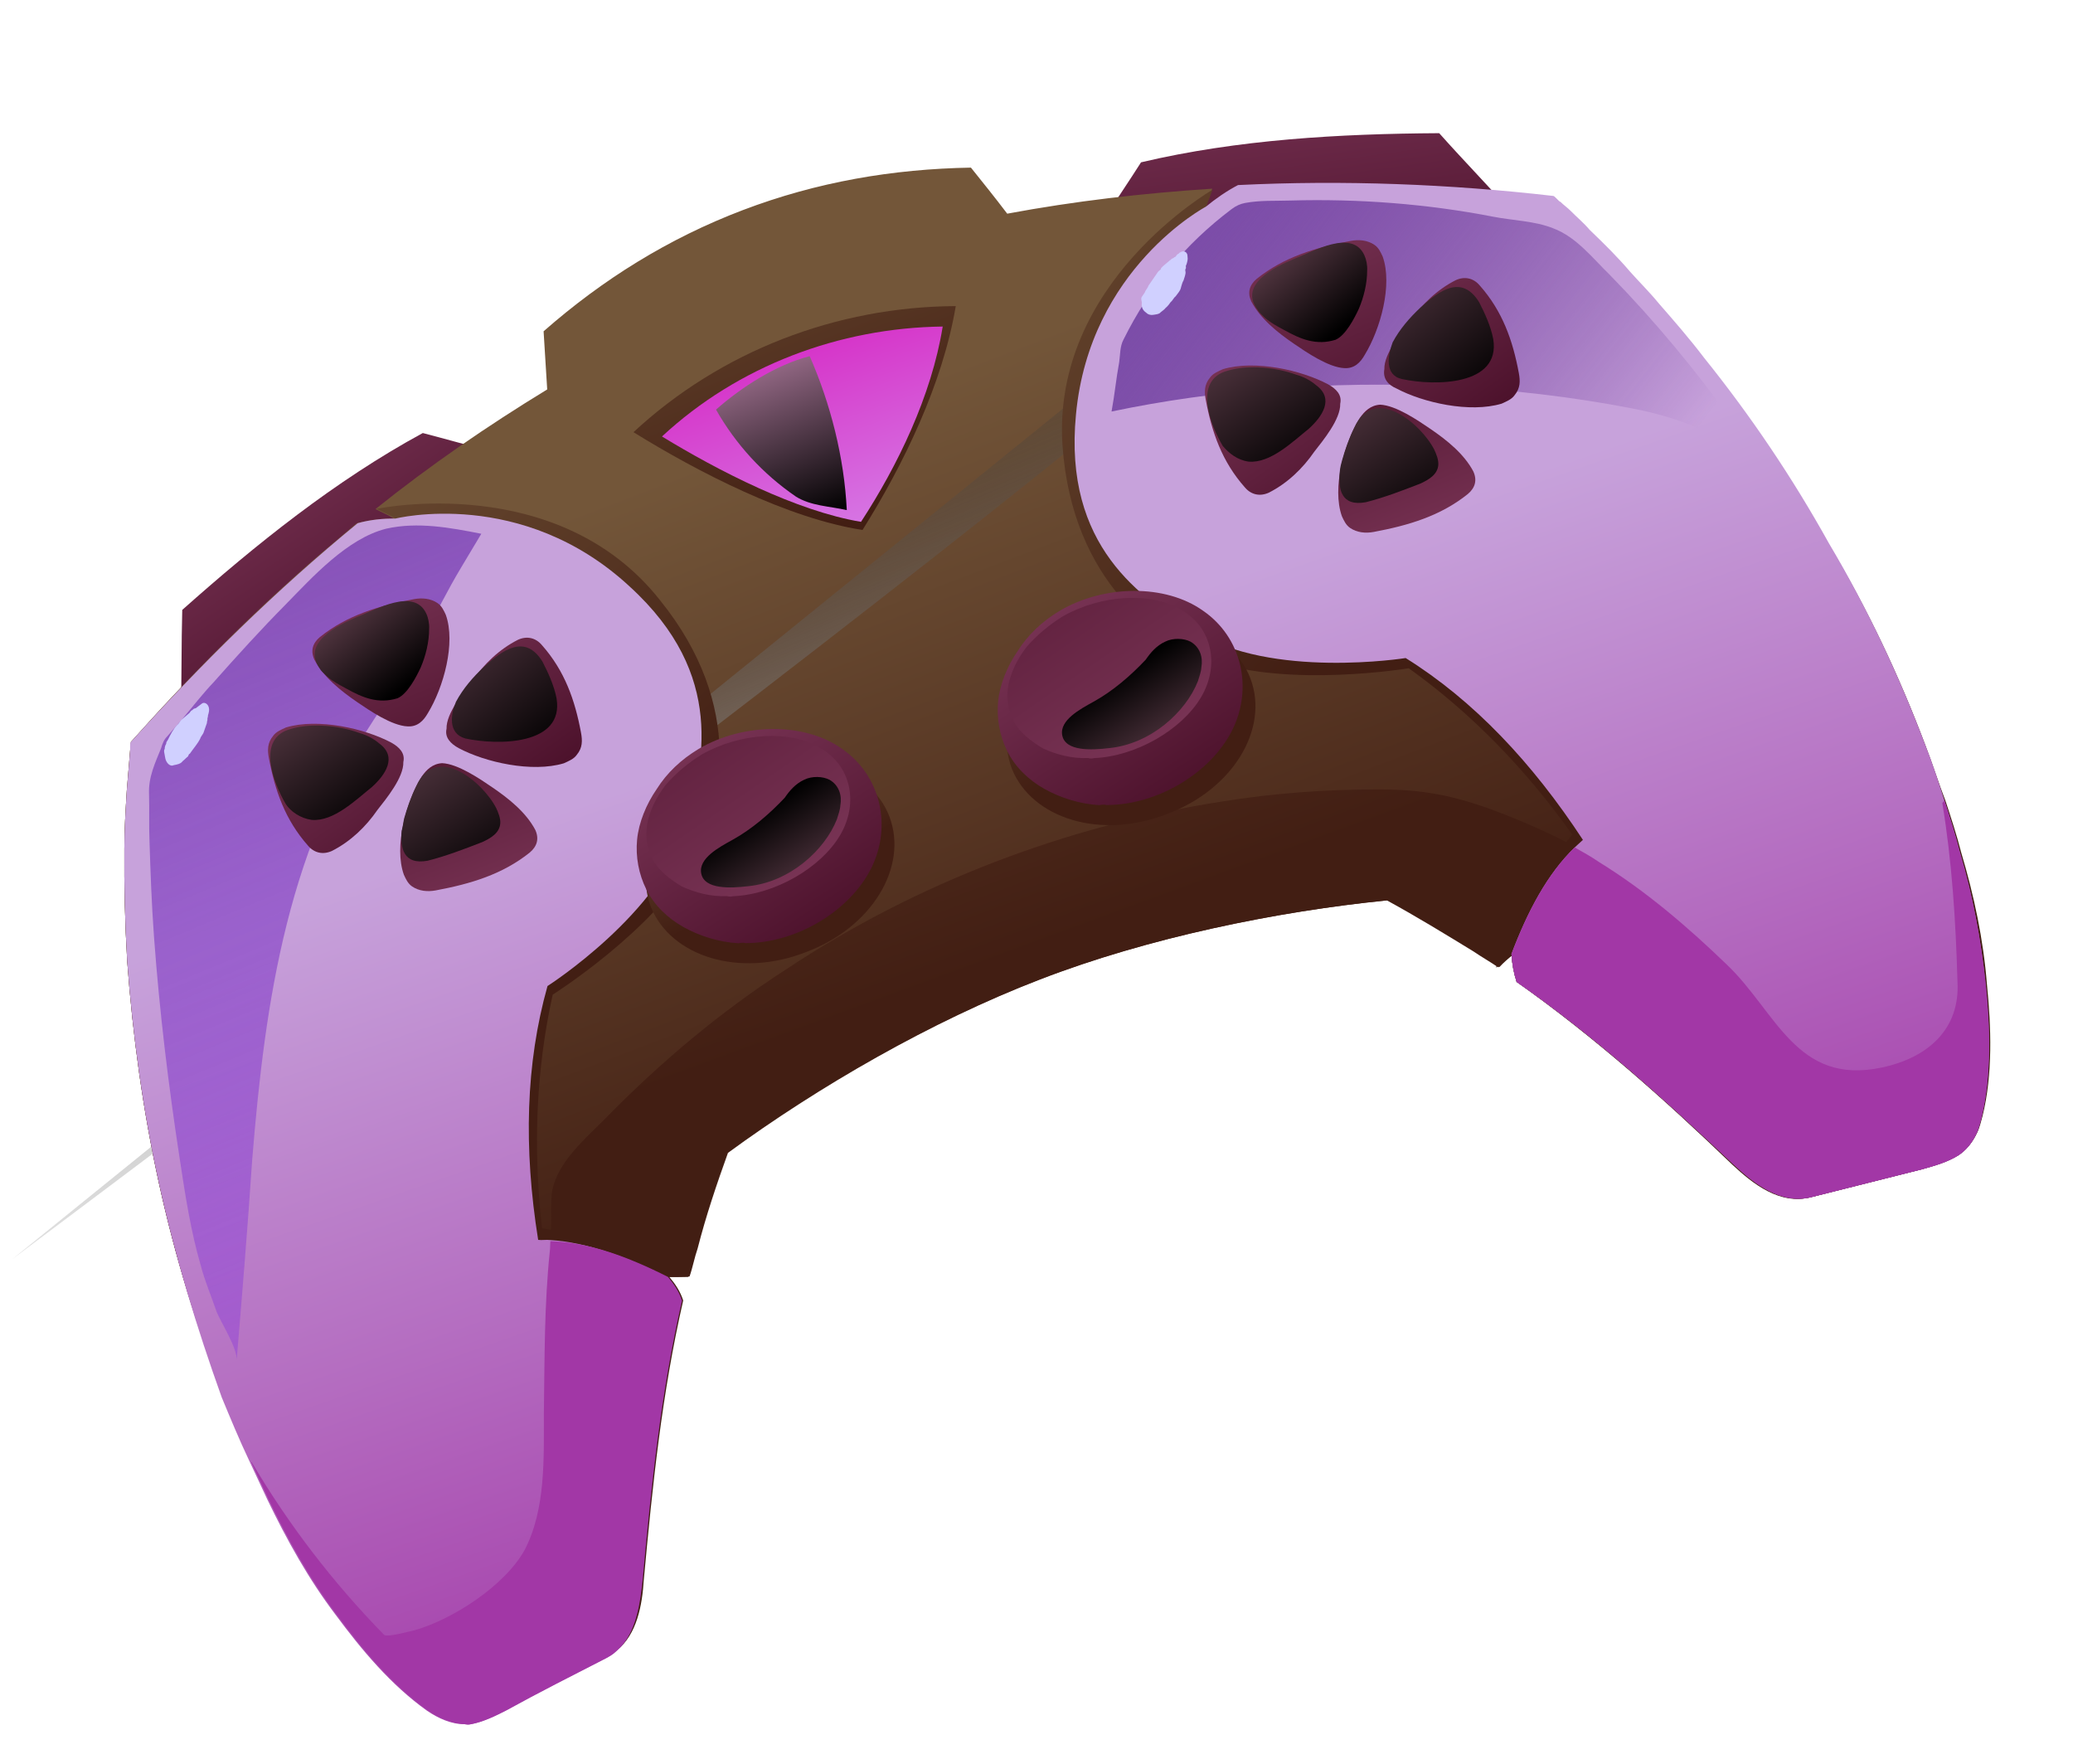
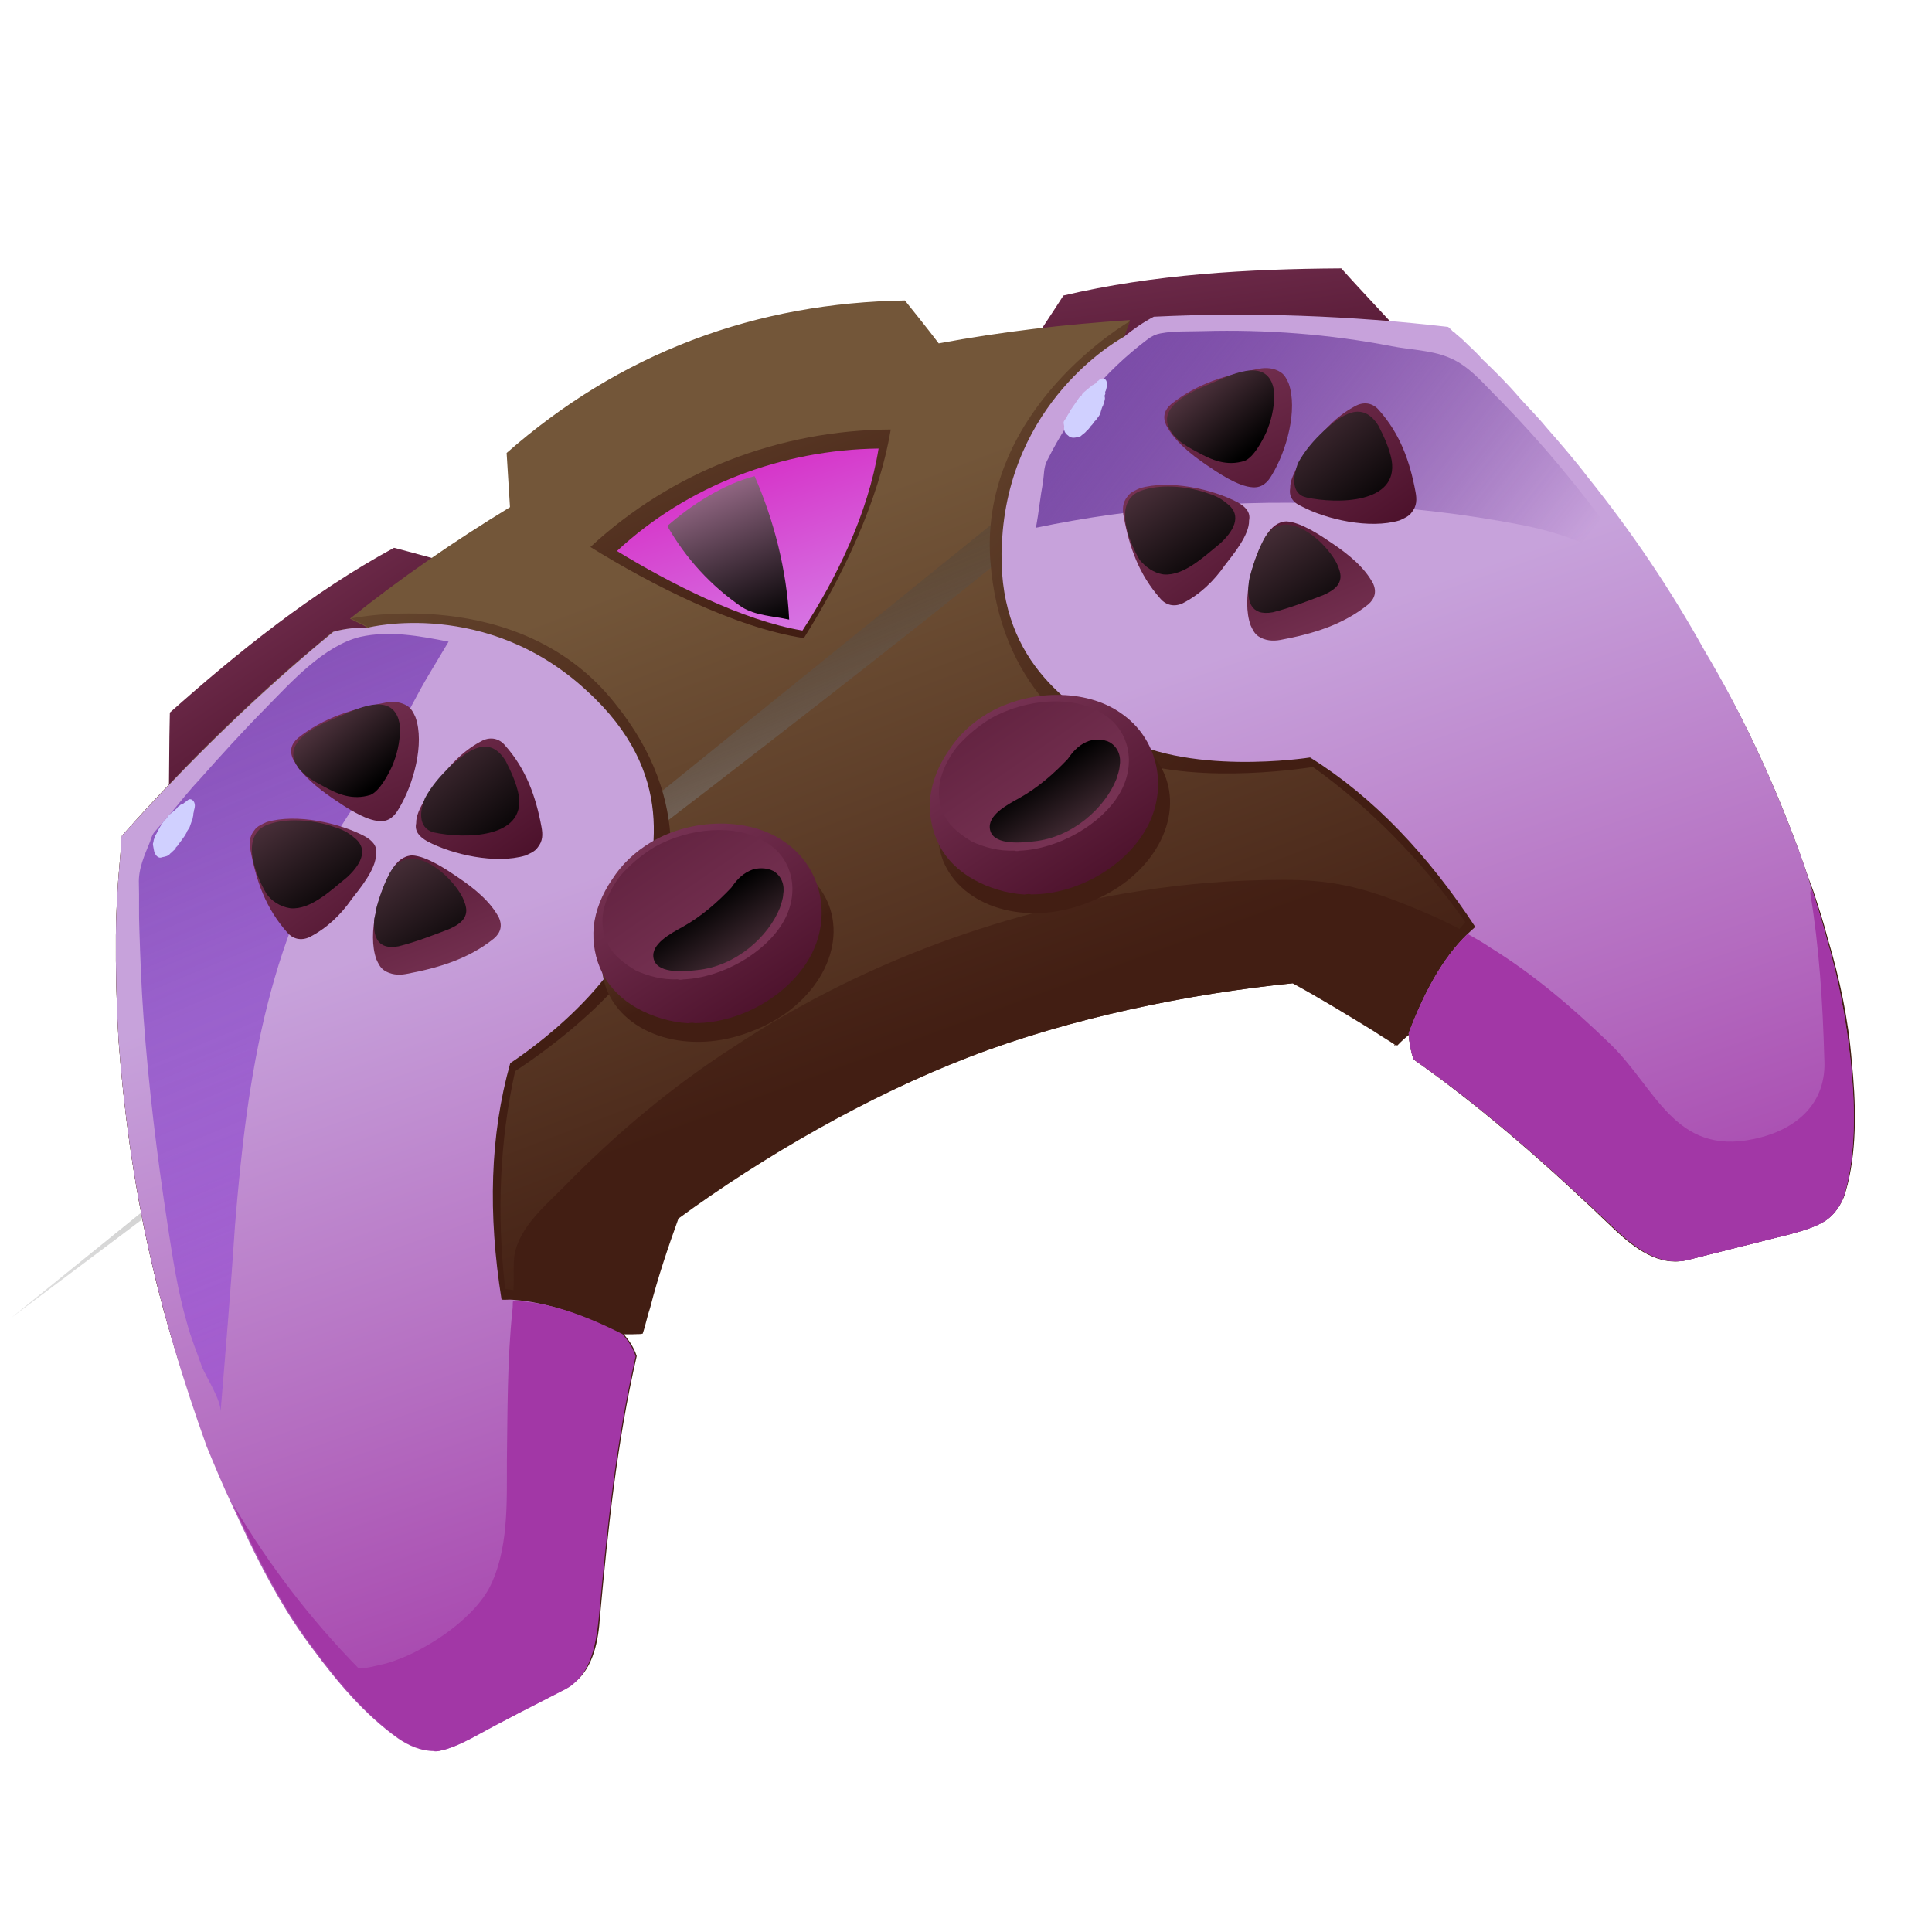
- <svg xmlns="http://www.w3.org/2000/svg" width="154" height="131" viewBox="0 0 154 131" fill="none">
+ <svg xmlns="http://www.w3.org/2000/svg" width="512pt" height="512pt" viewBox="0 0 154 131" fill="none">
  <path d="M36.119 33.426C34.52 33.011 33.008 32.579 31.409 32.164C24.906 35.694 18.99 40.452 13.539 45.302C13.47 47.812 13.503 50.391 13.433 52.901C20.575 45.596 28.044 39.568 36.119 33.426Z" fill="url(#paint0_linear_389_4092)" />
  <path d="M82.121 16.117C83.021 14.701 83.866 13.473 84.766 12.057C91.968 10.359 99.497 9.937 106.917 9.892C108.616 11.804 110.385 13.615 112.084 15.527C101.844 14.849 92.261 15.297 82.121 16.117Z" fill="url(#paint1_linear_389_4092)" />
  <path d="M143.055 55.411C143.571 56.741 144.017 58.174 144.534 59.504C144.948 60.765 145.361 62.025 145.689 63.302C146.645 66.512 147.342 69.771 147.606 73.11C147.924 76.26 148.047 79.804 147.28 82.89C147.171 83.267 147.078 83.73 146.883 84.123C146.563 84.807 146.124 85.334 145.567 85.706C144.766 86.212 143.831 86.475 142.895 86.739C141.527 87.082 140.159 87.427 138.791 87.771L134.774 88.787C132.471 89.394 130.474 87.805 128.958 86.393C123.746 81.479 118.685 76.893 112.926 72.884C112.711 72.21 112.582 71.521 112.54 70.816C112.454 70.832 112.47 70.918 112.383 70.934C112.069 71.171 111.685 71.51 111.387 71.833C110.772 71.413 110.173 71.078 109.557 70.658C107.436 69.359 105.314 68.06 103.122 66.864C94.862 67.689 85.293 69.651 77.278 72.749C69.176 75.864 60.774 80.728 54.08 85.631C53.254 87.925 52.445 90.305 51.824 92.739C51.591 93.407 51.46 94.145 51.226 94.812C50.691 94.823 50.156 94.834 49.707 94.828C50.166 95.367 50.538 95.922 50.753 96.595C49.173 103.488 48.474 110.305 47.823 117.382C47.712 119.186 47.319 121.399 45.836 122.567C45.608 122.788 45.365 122.922 45.122 123.057C42.671 124.316 40.134 125.591 37.7 126.937C36.883 127.356 35.979 127.792 35.114 127.953C34.941 127.985 34.855 128.002 34.666 127.948C33.682 127.953 32.705 127.511 31.884 126.95C29.202 125.042 27.012 122.419 25.099 119.833C23.082 117.177 21.466 114.268 20.007 111.24C19.571 110.341 19.135 109.441 18.698 108.542C17.945 106.899 17.294 105.326 16.627 103.667C14.609 98.603 12.992 93.287 11.807 87.89C10.623 82.493 9.855 76.93 9.449 71.388C9.281 68.566 9.216 65.814 9.237 63.045C9.24 61.618 9.329 60.175 9.418 58.732C9.478 58.096 9.523 57.374 9.584 56.739C9.606 56.378 9.644 56.104 9.666 55.743L9.727 55.107C14.092 50.192 18.765 45.487 23.777 41.165C24.703 40.368 25.558 39.674 26.483 38.877C27.419 38.614 28.387 38.523 29.284 38.534C28.873 38.254 28.393 38.076 27.896 37.812C31.944 34.561 36.23 31.622 40.651 28.926C40.55 27.429 40.483 26.104 40.383 24.607C44.767 20.758 49.659 17.707 55.175 15.609C60.691 13.511 66.33 12.55 72.129 12.45C73.062 13.614 73.876 14.621 74.825 15.871C79.842 14.936 84.924 14.346 90.053 14.015C89.89 14.58 89.624 15.075 89.547 15.625C90.316 14.946 91.203 14.424 92.091 13.902C94.577 13.796 97.166 13.759 99.668 13.739C104.964 13.822 110.293 14.078 115.512 14.71C115.599 14.694 115.955 15.163 115.955 15.163C116.176 15.389 116.483 15.599 116.705 15.825C117.147 16.278 117.676 16.715 118.134 17.253C119.137 18.315 120.211 19.274 121.128 20.351C121.808 21.116 122.574 21.866 123.269 22.717C124.407 24.02 125.545 25.324 126.613 26.73C130.107 31.073 133.201 35.668 135.894 40.516C138.728 45.16 141.108 50.245 143.055 55.411Z" fill="url(#paint2_linear_389_4092)" />
  <path d="M99.723 13.55C99.739 13.637 99.652 13.653 99.668 13.739C98.699 17.665 96.304 21.990.9 93.537 24.066C92.557 25.051 91.663 26.02 90.581 26.935C77.523 38.998 58.534 47.084 40.824 43.785C38.414 43.342 36.021 42.986 33.627 42.629C31.044 42.219 28.375 41.824 25.793 41.414C25.139 41.268 24.501 41.209 23.761 41.079C24.687 40.282 25.542 39.588 26.468 38.791C27.403 38.528 28.371 38.437 29.268 38.448C28.858 38.168 28.377 37.99 27.88 37.726C31.929 34.475 36.214 31.536 40.635 28.84C40.535 27.343 40.467 26.018 40.367 24.521C44.752 20.672 49.643 17.62 55.159 15.523C60.675 13.425 66.314 12.463 72.113 12.364C73.046 13.527 73.861 14.535 74.809 15.785C79.826 14.85 84.908 14.26 90.037 13.928C89.874 14.494 89.608 14.989 89.532 15.538C90.3 14.86 91.188 14.338 92.075 13.816C94.632 13.607 97.22 13.571 99.723 13.55Z" fill="url(#paint3_linear_389_4092)" />
  <path d="M144.415 59.348C144.845 60.695 145.259 61.955 145.602 63.318C146.559 66.528 147.169 69.803 147.519 73.126C147.838 76.277 147.961 79.82 147.21 82.992C147.101 83.369 147.008 83.832 146.813 84.225C146.493 84.909 146.054 85.437 145.497 85.808C144.696 86.314 143.76 86.577 142.825 86.841C141.457 87.185 140.089 87.529 138.721 87.873C137.353 88.217 135.985 88.561 134.617 88.905C132.314 89.513 130.317 87.923 128.801 86.511C123.589 81.597 118.528 77.012 112.666 72.932C112.451 72.259 112.339 71.656 112.297 70.95C111.983 71.187 111.599 71.526 111.301 71.849C110.686 71.429 110.086 71.094 109.471 70.674C107.349 69.375 105.228 68.076 103.036 66.88C94.776 67.705 85.207 69.667 77.192 72.765C69.09 75.88 60.688 80.744 53.994 85.647C53.168 87.941 52.358 90.321 51.738 92.755C51.504 93.423 51.373 94.161 51.14 94.829C50.605 94.839 50.07 94.85 49.621 94.844C50.079 95.383 50.451 95.938 50.666 96.611C49.086 103.504 48.388 110.322 47.737 117.398C47.626 119.202 47.233 121.415 45.749 122.583C45.522 122.804 45.279 122.939 45.035 123.073C42.585 124.332 40.048 125.607 37.613 126.953C36.796 127.372 35.893 127.808 35.028 127.969C34.855 128.002 34.769 128.018 34.58 127.964C33.596 127.969 32.618 127.527 31.798 126.966C29.116 125.058 26.926 122.435 25.012 119.849C22.996 117.193 21.38 114.284 19.921 111.256C19.468 110.271 19.032 109.371 18.58 108.385C18.596 108.471 18.596 108.471 18.699 108.542C21.447 113.201 24.752 117.49 28.512 121.337C28.733 121.563 30.431 121.068 30.777 121.004C33.583 120.213 37.5 117.7 38.97 115.019C40.548 111.961 40.377 108.158 40.388 104.857C40.444 100.834 40.414 96.827 40.832 92.826C40.87 92.551 40.838 92.379 40.876 92.104C40.898 91.743 40.921 91.382 40.943 91.022C40.971 90.214 40.897 89.336 41.012 88.512C41.406 86.299 43.5 84.571 45.005 83.042C49.066 78.897 53.553 75.119 58.429 71.981C63.288 68.757 68.519 66.088 73.949 64.007C79.379 61.925 85.007 60.43 90.749 59.539C94.571 58.916 98.457 58.638 102.305 58.634C105.704 58.625 108.027 59.084 111.203 60.275C113.228 61.057 115.27 61.925 117.17 62.998C117.769 63.332 118.369 63.666 118.984 64.087C122.423 66.21 125.509 68.845 128.455 71.685C132.151 75.187 133.627 80.708 139.996 79.343C143.44 78.612 145.816 76.475 145.607 72.947C145.48 68.423 145.196 64.018 144.48 59.693C144.447 59.52 144.431 59.434 144.415 59.348Z" fill="url(#paint4_linear_389_4092)" />
  <path d="M51.607 63.711C48.668 69.074 41.06 73.879 41.06 73.879C39.845 79.367 39.575 85.124 40.267 91.237C44.038 91.782 47.662 92.98 51.139 94.829C50.605 94.839 50.069 94.85 49.621 94.844C50.079 95.383 50.451 95.938 50.666 96.611C49.086 103.504 48.388 110.322 47.737 117.398C47.587 119.477 47.156 121.965 45.035 123.073C42.585 124.332 40.047 125.607 37.613 126.953C36.796 127.372 35.893 127.808 35.028 127.969C33.903 128.179 32.737 127.683 31.9 127.036C29.218 125.128 27.028 122.505 25.114 119.919C23.098 117.263 21.482 114.354 20.023 111.326C18.849 108.87 17.66 106.328 16.643 103.753C14.609 98.603 12.992 93.287 11.808 87.89C10.623 82.493 9.855 76.93 9.449 71.388C9.281 68.566 9.216 65.814 9.237 63.045C9.24 61.618 9.329 60.175 9.418 58.732C9.478 58.096 9.523 57.374 9.584 56.739C9.606 56.378 9.644 56.104 9.666 55.743L9.727 55.107C14.915 49.325 20.513 43.824 26.57 38.861C27.505 38.598 28.473 38.507 29.37 38.518C28.96 38.238 28.479 38.06 27.983 37.796C27.983 37.796 41.412 34.937 49.026 44.575C55.421 52.478 53.608 60.039 51.607 63.711Z" fill="url(#paint5_linear_389_4092)" />
  <path d="M89.962 49.075C95.801 51.108 104.656 49.636 104.656 49.636C109.201 52.891 113.284 57.034 116.804 61.996C114.297 64.871 112.405 68.166 111.128 71.881C111.512 71.542 111.897 71.203 112.281 70.864C112.323 71.57 112.451 72.259 112.666 72.932C118.442 77.028 123.589 81.597 128.714 86.527C130.231 87.939 132.227 89.529 134.531 88.921C137.267 88.233 139.916 87.561 142.652 86.873C143.587 86.609 144.523 86.346 145.237 85.856C146.195 85.232 146.694 84.069 146.95 83.04C147.615 79.885 147.508 76.427 147.276 73.26C146.925 69.937 146.229 66.679 145.359 63.452C144.602 60.829 143.742 58.136 142.725 55.561C140.778 50.396 138.399 45.311 135.705 40.462C133.012 35.614 129.832 31.035 126.424 26.677C124.677 24.505 122.859 22.436 120.955 20.384C119.952 19.322 118.949 18.261 117.961 17.286C117.519 16.833 116.99 16.396 116.532 15.858C116.311 15.632 116.003 15.421 115.782 15.195C115.782 15.195 115.339 14.742 115.253 14.758C107.569 13.872 99.723 13.55 91.918 13.935C91.101 14.354 90.316 14.946 89.532 15.538C89.711 15.059 89.89 14.58 90.069 14.101C90.069 14.101 78.102 20.967 78.934 33.117C79.656 43.237 86.03 47.667 89.962 49.075Z" fill="url(#paint6_linear_389_4092)" />
  <path d="M50.985 61.33C49.151 67.825 40.673 73.239 40.673 73.239C39.057 78.979 38.884 85.253 39.979 92.093C40.255 92.131 40.601 92.066 40.876 92.104C43.686 92.294 46.57 93.362 49.535 94.86C49.993 95.399 50.365 95.954 50.58 96.627C49 103.52 48.301 110.338 47.651 117.414C47.491 118.96 47.223 120.882 46.204 122.142C46.063 122.346 45.907 122.465 45.679 122.686C45.452 122.906 45.208 123.041 44.965 123.175C42.514 124.434 39.977 125.71 37.543 127.055C36.726 127.475 35.823 127.91 34.958 128.072C34.785 128.104 34.698 128.12 34.509 128.066C33.526 128.071 32.548 127.629 31.728 127.068C29.045 125.161 26.856 122.537 24.942 119.951C22.925 117.295 21.309 114.386 19.85 111.359C19.398 110.373 18.962 109.473 18.51 108.488C17.772 106.931 17.121 105.358 16.47 103.785C14.609 98.603 12.992 93.287 11.808 87.89C10.623 82.493 9.855 76.93 9.449 71.388C9.281 68.566 9.216 65.814 9.237 63.045C9.24 61.618 9.329 60.175 9.418 58.732C9.479 58.096 9.523 57.374 9.584 56.739C9.606 56.378 9.644 56.104 9.667 55.743C9.667 55.743 9.641 55.123 9.727 55.107C14.915 49.325 20.514 43.824 26.57 38.861C27.506 38.598 28.473 38.507 29.37 38.518C29.37 38.518 38.773 36.142 46.78 43.567C54.004 50.157 52.203 56.823 50.985 61.33Z" fill="url(#paint7_linear_389_4092)" />
  <path d="M17.577 101.082C17.992 96.101 18.406 91.119 18.734 86.154C19.712 74.112 21.409 62.561 28.469 52.418C30.81 49.128 32.206 45.569 34.255 42.156C34.732 41.353 35.209 40.551 35.756 39.647C33.433 39.188 31.023 38.745 28.704 39.266C25.795 39.987 23.201 42.877 21.171 44.95C19.438 46.7 17.581 48.74 15.88 50.662C15.057 51.528 14.336 52.465 13.53 53.418C13.161 53.843 12.793 54.269 12.425 54.694C12.197 54.914 12.072 55.205 11.964 55.582C11.535 56.643 11.019 57.72 11.071 58.959C11.107 60.111 11.056 61.28 11.108 62.518C11.179 64.823 11.267 67.215 11.441 69.59C11.847 75.132 12.513 80.625 13.367 86.173C13.762 88.774 14.174 91.462 14.915 93.999C15.226 95.189 15.694 96.261 16.092 97.435C16.426 98.265 17.676 100.172 17.577 101.082Z" fill="url(#paint8_linear_389_4092)" />
  <path d="M143.055 55.411C143.555 56.655 143.985 58.002 144.415 59.348C144.845 60.695 145.259 61.955 145.602 63.318C146.558 66.528 147.169 69.803 147.519 73.126C147.838 76.277 147.961 79.82 147.209 82.992C147.101 83.369 147.008 83.832 146.813 84.225C146.493 84.909 146.054 85.437 145.496 85.808C144.696 86.314 143.76 86.577 142.825 86.841C141.457 87.185 140.089 87.529 138.721 87.873C137.353 88.217 135.985 88.561 134.617 88.905C132.314 89.513 130.317 87.923 128.801 86.511C123.589 81.597 118.528 77.012 112.666 72.932C112.451 72.259 112.339 71.656 112.297 70.95L112.281 70.864C113.481 67.698 114.934 64.93 116.981 62.944C117.208 62.723 117.365 62.605 117.593 62.384C113.841 56.663 109.488 52.035 104.425 48.877C104.425 48.877 94.429 50.471 88.75 46.893C84.799 44.419 78.985 40.598 79.932 30.791C80.947 19.902 89.586 15.35 89.586 15.35C90.284 14.774 91.155 14.166 91.972 13.746C99.777 13.362 107.71 13.667 115.394 14.554C115.48 14.538 115.836 15.007 115.922 14.99C116.144 15.217 116.451 15.427 116.672 15.653C117.115 16.106 117.644 16.542 118.102 17.081C119.192 18.126 120.179 19.102 121.096 20.179C121.775 20.944 122.542 21.693 123.237 22.544C124.375 23.848 125.513 25.152 126.581 26.558C130.075 30.901 133.169 35.496 135.862 40.344C138.728 45.16 141.108 50.245 143.055 55.411Z" fill="url(#paint9_linear_389_4092)" />
  <path d="M129.601 32.683C130.361 33.879 131.207 35.059 131.881 36.271C129.704 32.753 125 31.044 121.196 30.326C116.739 29.462 112.26 28.959 107.828 28.715C103.311 28.486 98.841 28.517 94.349 28.908C90.376 29.202 86.452 29.755 82.575 30.566C82.799 29.366 82.92 28.095 83.144 26.894C83.221 26.344 83.195 25.725 83.46 25.23C85.413 21.299 88.046 18.134 91.498 15.529C91.812 15.292 92.142 15.141 92.488 15.077C93.613 14.867 94.699 14.932 95.856 14.895C100.931 14.752 106.016 15.142 110.937 16.098C112.331 16.373 114.039 16.411 115.394 16.961C117.128 17.619 118.314 19.181 119.625 20.453C122.943 23.848 125.946 27.479 128.723 31.331C128.976 31.729 129.332 32.198 129.601 32.683Z" fill="url(#paint10_linear_389_4092)" />
  <path d="M66.075 60.659C67.49 64.408 64.752 68.93 59.809 70.743C54.969 72.626 49.848 71.083 48.347 67.35C46.933 63.601 49.67 59.079 54.613 57.266C59.556 55.453 64.661 56.91 66.075 60.659Z" fill="url(#paint11_linear_389_4092)" />
  <path d="M55.384 70.052C59.232 70.048 63.166 67.621 64.728 64.476C66.29 61.332 65.41 57.572 62.539 55.611C59.754 53.633 55.198 53.679 51.892 55.633C50.604 56.408 49.538 57.409 48.779 58.62C48.004 59.746 47.45 61.097 47.329 62.368C47.208 63.639 47.449 64.932 48.02 66.074C48.59 67.216 49.578 68.191 50.776 68.859C51.975 69.528 53.401 69.975 54.849 70.062C55.022 70.03 55.195 69.998 55.384 70.052Z" fill="url(#paint12_linear_389_4092)" />
  <path d="M54.466 66.567C57.574 66.433 60.966 64.464 62.397 62.057C63.829 59.651 63.212 56.823 60.918 55.556C58.693 54.187 54.98 54.433 52.145 56.032C51.101 56.672 50.175 57.468 49.439 58.319C48.718 59.256 48.273 60.23 48.088 61.157C47.919 62.169 48.079 63.031 48.499 63.844C48.919 64.658 49.756 65.304 50.663 65.849C51.64 66.291 52.775 66.614 54.018 66.561C54.207 66.615 54.293 66.599 54.466 66.567Z" fill="url(#paint13_linear_389_4092)" />
  <path d="M62.173 60.851C62.282 60.474 62.407 60.183 62.429 59.822C62.56 59.084 62.329 58.325 61.627 57.921C61.13 57.657 60.32 57.629 59.746 57.914C59.086 58.216 58.648 58.743 58.295 59.255C57.175 60.445 55.864 61.58 54.404 62.388C53.43 62.926 51.883 63.749 52.092 64.869C52.316 66.076 54.268 65.98 55.581 65.824C58.657 65.518 61.261 63.161 62.173 60.851Z" fill="url(#paint14_linear_389_4092)" />
  <path d="M92.894 50.401C94.309 54.15 91.572 58.672 86.629 60.485C81.788 62.368 76.668 60.825 75.166 57.092C73.752 53.343 76.489 48.821 81.432 47.008C86.375 45.195 91.48 46.652 92.894 50.401Z" fill="url(#paint15_linear_389_4092)" />
  <path d="M82.204 59.794C86.052 59.79 89.985 57.363 91.547 54.218C93.109 51.074 92.23 47.315 89.358 45.353C86.573 43.375 82.017 43.421 78.711 45.375C77.424 46.15 76.357 47.151 75.598 48.362C74.823 49.488 74.27 50.839 74.149 52.11C74.027 53.381 74.268 54.674 74.839 55.816C75.41 56.958 76.397 57.933 77.596 58.601C78.794 59.27 80.22 59.717 81.668 59.804C81.841 59.772 82.014 59.74 82.204 59.794Z" fill="url(#paint16_linear_389_4092)" />
  <path d="M81.286 56.309C84.393 56.175 87.786 54.206 89.217 51.799C90.648 49.393 90.031 46.565 87.737 45.298C85.513 43.929 81.799 44.175 78.965 45.773C77.92 46.414 76.995 47.211 76.258 48.061C75.538 48.998 75.093 49.972 74.907 50.899C74.738 51.911 74.898 52.773 75.319 53.586C75.739 54.4 76.575 55.046 77.482 55.591C78.46 56.033 79.594 56.356 80.837 56.303C81.026 56.357 81.113 56.341 81.286 56.309Z" fill="url(#paint17_linear_389_4092)" />
  <path d="M88.992 50.593C89.101 50.216 89.226 49.925 89.248 49.564C89.379 48.827 89.148 48.067 88.446 47.663C87.95 47.399 87.139 47.371 86.566 47.657C85.906 47.958 85.467 48.485 85.115 48.997C83.994 50.187 82.684 51.322 81.223 52.13C80.249 52.668 78.702 53.491 78.911 54.611C79.136 55.818 81.087 55.722 82.4 55.566C85.476 55.261 88.08 52.903 88.992 50.593Z" fill="url(#paint18_linear_389_4092)" />
  <path d="M101.39 26.347C102.556 24.436 103.464 21.146 102.717 19.056C102.566 18.727 102.416 18.399 102.108 18.189C101.595 17.838 100.958 17.779 100.352 17.892C97.757 18.375 95.383 19.085 93.359 20.71C92.818 21.168 92.654 21.733 92.956 22.39C93.645 23.689 94.908 24.702 96.139 25.542C97.062 26.173 98.703 27.294 99.875 27.343C100.6 27.386 101.054 26.945 101.39 26.347Z" fill="url(#paint19_linear_389_4092)" />
  <path d="M101.014 31.054C99.849 32.965 98.94 36.256 99.688 38.346C99.839 38.674 99.989 39.003 100.297 39.213C100.81 39.563 101.447 39.623 102.053 39.51C104.648 39.026 107.022 38.317 109.046 36.691C109.587 36.234 109.75 35.668 109.449 35.011C108.76 33.713 107.497 32.7 106.266 31.859C105.343 31.228 103.702 30.108 102.529 30.058C101.821 30.101 101.367 30.543 101.014 31.054Z" fill="url(#paint20_linear_389_4092)" />
  <path d="M103.737 28.853C105.724 29.909 109.181 30.692 111.555 29.982C111.885 29.831 112.302 29.664 112.513 29.358C112.952 28.83 112.942 28.297 112.829 27.694C112.38 25.281 111.616 23.105 109.917 21.192C109.459 20.653 108.805 20.507 108.145 20.809C106.755 21.514 105.618 22.617 104.773 23.845C104.123 24.679 102.807 26.262 102.842 27.414C102.711 28.152 103.154 28.605 103.737 28.853Z" fill="url(#paint21_linear_389_4092)" />
  <path d="M98.668 28.549C96.681 27.492 93.224 26.71 90.85 27.42C90.52 27.57 90.104 27.737 89.892 28.044C89.454 28.572 89.463 29.105 89.576 29.708C90.025 32.121 90.789 34.297 92.488 36.21C92.946 36.748 93.6 36.894 94.26 36.593C95.65 35.888 96.787 34.784 97.632 33.557C98.282 32.722 99.599 31.14 99.563 29.987C99.71 29.335 99.268 28.883 98.668 28.549Z" fill="url(#paint22_linear_389_4092)" />
  <path d="M92.756 34.287C94.393 34.428 96.055 32.781 97.225 31.849C98.221 30.951 99.136 29.621 97.787 28.624C97.361 28.257 96.864 27.993 96.297 27.831C94.855 27.298 92.753 27.065 91.228 27.527C88.579 28.199 89.929 31.604 90.84 33.128C91.298 33.667 91.929 34.174 92.756 34.287Z" fill="url(#paint23_linear_389_4092)" />
  <path d="M93.43 23.015C93.565 23.258 93.77 23.398 93.991 23.624C94.418 23.991 94.914 24.255 95.411 24.519C96.61 25.187 97.776 25.683 99.215 25.237C99.961 24.919 100.617 23.638 100.937 22.954C101.312 22.082 101.568 21.053 101.564 20.073C101.586 19.712 101.506 19.282 101.355 18.953C100.451 16.981 97.546 18.682 96.21 19.198C94.63 19.849 92.007 21.14 93.43 23.015Z" fill="url(#paint24_linear_389_4092)" />
  <path d="M104.144 28.153C106.569 28.682 111.487 28.657 110.932 25.194C110.755 24.246 110.303 23.26 109.883 22.447C108.6 20.367 106.944 21.567 105.564 22.805C104.725 23.586 103.988 24.437 103.457 25.427C103.098 26.386 102.836 27.861 104.144 28.153Z" fill="url(#paint25_linear_389_4092)" />
  <path d="M99.526 35.076C99.405 36.347 99.646 37.64 101.462 37.302C102.83 36.958 104.166 36.441 105.502 35.925C106.162 35.623 106.806 35.236 106.85 34.514C106.873 34.154 106.706 33.739 106.555 33.41C105.564 31.455 102.067 28.54 100.608 31.754C100.217 32.54 99.929 33.396 99.712 34.15C99.657 34.339 99.549 34.716 99.526 35.076Z" fill="url(#paint26_linear_389_4092)" />
  <path d="M31.792 52.958C32.957 51.046 33.866 47.756 33.118 45.666C32.968 45.338 32.817 45.009 32.509 44.799C31.997 44.449 31.359 44.389 30.753 44.502C28.158 44.986 25.785 45.695 23.76 47.321C23.219 47.778 23.056 48.344 23.357 49.001C24.047 50.299 25.309 51.312 26.54 52.153C27.463 52.783 29.104 53.904 30.277 53.953C31.001 53.997 31.456 53.555 31.792 52.958Z" fill="url(#paint27_linear_389_4092)" />
  <path d="M31.329 57.681C30.164 59.592 29.255 62.882 30.003 64.972C30.154 65.301 30.304 65.629 30.612 65.84C31.125 66.19 31.762 66.249 32.368 66.136C34.963 65.653 37.337 64.943 39.361 63.318C39.902 62.86 40.065 62.295 39.764 61.638C39.075 60.339 37.812 59.326 36.581 58.486C35.658 57.855 34.017 56.734 32.844 56.685C32.136 56.728 31.681 57.169 31.329 57.681Z" fill="url(#paint28_linear_389_4092)" />
  <path d="M34.068 55.565C36.055 56.622 39.512 57.404 41.886 56.695C42.216 56.544 42.633 56.377 42.844 56.07C43.283 55.543 43.273 55.01 43.16 54.406C42.711 51.993 41.947 49.817 40.248 47.905C39.79 47.366 39.136 47.22 38.477 47.521C37.086 48.226 35.949 49.33 35.104 50.557C34.454 51.392 33.138 52.974 33.173 54.127C33.026 54.779 33.469 55.231 34.068 55.565Z" fill="url(#paint29_linear_389_4092)" />
  <path d="M29.07 55.159C27.083 54.103 23.625 53.32 21.251 54.03C20.922 54.181 20.505 54.347 20.294 54.654C19.855 55.182 19.865 55.715 19.977 56.318C20.427 58.731 21.19 60.907 22.889 62.82C23.348 63.359 24.001 63.505 24.661 63.203C26.051 62.498 27.188 61.395 28.034 60.167C28.684 59.333 30 57.75 29.964 56.598C30.111 55.946 29.669 55.493 29.07 55.159Z" fill="url(#paint30_linear_389_4092)" />
  <path d="M23.157 60.898C24.795 61.038 26.457 59.391 27.626 58.46C28.622 57.561 29.538 56.231 28.189 55.234C27.762 54.868 27.265 54.604 26.698 54.442C25.256 53.908 23.154 53.675 21.629 54.138C18.98 54.81 20.33 58.214 21.241 59.739C21.613 60.294 22.331 60.784 23.157 60.898Z" fill="url(#paint31_linear_389_4092)" />
  <path d="M23.745 49.642C23.88 49.884 24.085 50.025 24.306 50.251C24.732 50.617 25.229 50.881 25.726 51.145C26.924 51.814 28.091 52.31 29.529 51.864C30.276 51.546 30.932 50.265 31.252 49.581C31.627 48.709 31.883 47.68 31.879 46.7C31.901 46.339 31.821 45.908 31.67 45.58C30.766 43.608 27.86 45.309 26.525 45.825C25.032 46.46 22.408 47.751 23.745 49.642Z" fill="url(#paint32_linear_389_4092)" />
  <path d="M34.561 54.849C36.987 55.378 41.905 55.354 41.349 51.89C41.172 50.943 40.72 49.957 40.3 49.143C39.018 47.064 37.362 48.264 35.981 49.502C35.142 50.283 34.406 51.133 33.874 52.124C33.5 52.996 33.238 54.472 34.561 54.849Z" fill="url(#paint33_linear_389_4092)" />
  <path d="M29.841 61.703C29.72 62.974 29.961 64.267 31.777 63.928C33.145 63.584 34.481 63.068 35.817 62.551C36.477 62.25 37.121 61.862 37.165 61.141C37.188 60.78 37.021 60.365 36.87 60.037C35.879 58.081 32.382 55.166 30.923 58.381C30.532 59.167 30.244 60.023 30.027 60.777C29.972 60.965 29.95 61.326 29.841 61.703Z" fill="url(#paint34_linear_389_4092)" />
  <path d="M71.002 22.736C62.15 22.78 53.545 26.078 47.06 32.101C51.816 35.049 58.549 38.521 64.076 39.363C67.111 34.518 70.025 28.536 71.002 22.736Z" fill="url(#paint35_linear_389_4092)" />
  <path d="M70.032 24.254C62.352 24.348 54.824 27.177 49.178 32.42C53.319 34.947 59.161 37.961 63.964 38.76C66.679 34.598 69.202 29.402 70.032 24.254Z" fill="url(#paint36_linear_389_4092)" />
  <path d="M62.906 37.887C62.719 33.999 61.705 29.997 60.149 26.452C57.673 27.092 55.113 28.728 53.192 30.424C54.657 33.004 56.68 35.213 59.141 36.894C60.253 37.579 61.599 37.596 62.906 37.887Z" fill="url(#paint37_linear_389_4092)" />
  <path d="M49.621 94.844C50.079 95.383 50.451 95.938 50.666 96.611C49.086 103.504 48.387 110.322 47.737 117.398C47.577 118.944 47.309 120.866 46.291 122.126C46.15 122.33 45.993 122.449 45.765 122.669C45.538 122.89 45.294 123.025 45.051 123.159C42.6 124.418 40.063 125.694 37.629 127.039C36.812 127.459 35.909 127.894 35.044 128.056C34.871 128.088 34.784 128.104 34.595 128.05C33.612 128.055 32.634 127.613 31.814 127.052C29.131 125.145 26.942 122.521 25.028 119.935C23.011 117.279 21.395 114.37 19.936 111.343C19.484 110.357 19.048 109.457 18.596 108.471C18.612 108.558 18.612 108.558 18.714 108.628C21.462 113.287 24.767 117.576 28.527 121.423C28.748 121.649 30.446 121.155 30.792 121.09C33.599 120.3 37.516 117.786 38.986 115.105C40.564 112.047 40.392 108.244 40.404 104.943C40.46 100.92 40.429 96.913 40.847 92.912C40.886 92.637 40.854 92.465 40.892 92.19C43.772 92.278 46.656 93.346 49.621 94.844Z" fill="url(#paint38_linear_389_4092)" />
  <path d="M144.415 59.348C144.845 60.695 145.259 61.955 145.602 63.318C146.558 66.528 147.168 69.803 147.519 73.126C147.838 76.277 147.961 79.82 147.209 82.992C147.101 83.369 147.008 83.832 146.813 84.225C146.492 84.909 146.054 85.437 145.496 85.808C144.696 86.314 143.76 86.577 142.825 86.841C141.457 87.185 140.089 87.529 138.721 87.873C137.353 88.217 135.985 88.561 134.617 88.905C132.313 89.513 130.317 87.923 128.801 86.511C123.589 81.597 118.528 77.012 112.666 72.932C112.451 72.259 112.339 71.656 112.297 70.95L112.281 70.864C113.481 67.698 114.934 64.93 116.981 62.944C117.58 63.278 118.179 63.612 118.795 64.033C122.233 66.156 125.32 68.791 128.266 71.631C131.961 75.133 133.438 80.654 139.806 79.289C143.25 78.558 145.627 76.421 145.417 72.893C145.29 68.369 145.006 63.964 144.29 59.639C144.447 59.52 144.431 59.434 144.415 59.348Z" fill="url(#paint39_linear_389_4092)" />
  <path d="M15.012 52.25C14.855 52.368 14.698 52.487 14.542 52.605C14.455 52.621 14.369 52.637 14.298 52.74C14.212 52.756 14.141 52.858 14.071 52.96C13.914 53.079 13.686 53.3 13.529 53.418C13.373 53.536 13.318 53.725 13.161 53.843C12.863 54.166 12.668 54.559 12.473 54.952C12.402 55.055 12.332 55.157 12.348 55.243C12.277 55.345 12.223 55.534 12.239 55.62C12.169 55.722 12.185 55.809 12.217 55.981C12.233 56.067 12.249 56.153 12.281 56.326C12.329 56.584 12.583 56.983 12.912 56.832C13.172 56.784 13.431 56.735 13.572 56.531C13.729 56.412 13.8 56.31 13.957 56.192C14.027 56.089 14.011 56.003 14.098 55.987C14.379 55.578 14.677 55.255 14.873 54.862C14.927 54.673 15.084 54.555 15.138 54.367C15.193 54.178 15.318 53.887 15.372 53.699C15.356 53.613 15.426 53.51 15.41 53.424C15.394 53.338 15.465 53.236 15.448 53.15C15.503 52.961 15.557 52.773 15.525 52.6C15.461 52.255 15.169 52.132 15.012 52.25Z" fill="#D0D0FF" />
  <path d="M87.71 18.731C87.623 18.747 87.553 18.85 87.553 18.85C87.466 18.866 87.396 18.968 87.325 19.07C87.239 19.087 87.168 19.189 87.082 19.205C86.996 19.221 87.011 19.307 86.925 19.323C86.838 19.339 86.838 19.339 86.925 19.323C86.768 19.442 86.541 19.662 86.384 19.781C86.313 19.883 86.227 19.899 86.243 19.985C86.172 20.088 86.086 20.104 86.016 20.206C85.945 20.308 85.804 20.513 85.734 20.615C85.593 20.82 85.452 21.024 85.311 21.229C85.257 21.418 85.1 21.536 85.045 21.724C84.975 21.827 84.904 21.929 84.834 22.031C84.763 22.134 84.78 22.22 84.796 22.306C84.828 22.478 84.828 22.478 84.812 22.392C84.78 22.22 84.812 22.392 84.828 22.478C84.789 22.753 84.838 23.011 85.145 23.222C85.366 23.448 85.626 23.4 85.885 23.351C85.972 23.335 86.145 23.303 86.215 23.201C86.372 23.082 86.529 22.964 86.6 22.861C86.757 22.743 86.897 22.538 86.968 22.436C87.125 22.318 87.179 22.129 87.336 22.011C87.477 21.806 87.705 21.586 87.743 21.311C87.797 21.122 87.852 20.934 87.922 20.832C87.977 20.643 88.101 20.352 88.069 20.18L88.053 20.094C88.037 20.008 88.108 19.905 88.108 19.905C88.091 19.819 88.075 19.733 88.146 19.631C88.2 19.442 88.255 19.254 88.222 19.081C88.229 18.634 87.867 18.613 87.71 18.731Z" fill="#D0D0FF" />
  <defs>
    <linearGradient id="paint0_linear_389_4092" x1="17.113" y1="31.825" x2="28.411" y2="48.583" gradientUnits="userSpaceOnUse">
      <stop stop-color="#7D3759" />
      <stop offset="1" stop-color="#4D122C" />
    </linearGradient>
    <linearGradient id="paint1_linear_389_4092" x1="95.192" y1="2.278" x2="97.96" y2="22.29" gradientUnits="userSpaceOnUse">
      <stop stop-color="#7D3759" />
      <stop offset="1" stop-color="#4D122C" />
    </linearGradient>
    <linearGradient id="paint2_linear_389_4092" x1="61.153" y1="30.938" x2="80.358" y2="81.158" gradientUnits="userSpaceOnUse">
      <stop stop-color="#735639" />
      <stop offset="1" stop-color="#421E13" />
    </linearGradient>
    <linearGradient id="paint3_linear_389_4092" x1="78.621" y1="67.022" x2="61.692" y2="27.003" gradientUnits="userSpaceOnUse">
      <stop stop-color="white" />
      <stop offset="1" stop-opacity="0" />
    </linearGradient>
    <linearGradient id="paint4_linear_389_4092" x1="54.963" y1="11.828" x2="76.564" y2="70.654" gradientUnits="userSpaceOnUse">
      <stop stop-color="#735639" />
      <stop offset="1" stop-color="#421E13" />
    </linearGradient>
    <linearGradient id="paint5_linear_389_4092" x1="0.49" y1="44.513" x2="33.817" y2="79.282" gradientUnits="userSpaceOnUse">
      <stop stop-color="#735639" />
      <stop offset="1" stop-color="#421E13" />
    </linearGradient>
    <linearGradient id="paint6_linear_389_4092" x1="69.231" y1="3.836" x2="107.599" y2="38.451" gradientUnits="userSpaceOnUse">
      <stop stop-color="#735639" />
      <stop offset="1" stop-color="#421E13" />
    </linearGradient>
    <linearGradient id="paint7_linear_389_4092" x1="51.533" y1="127.04" x2="29.013" y2="62.599" gradientUnits="userSpaceOnUse">
      <stop stop-color="#A237A6" />
      <stop offset="0.462" stop-color="#B46CC0" />
      <stop offset="0.972" stop-color="#C7A2DB" />
    </linearGradient>
    <linearGradient id="paint8_linear_389_4092" x1="9.812" y1="30.054" x2="54.612" y2="137.541" gradientUnits="userSpaceOnUse">
      <stop stop-color="#7A4BA8" />
      <stop offset="1" stop-color="#972DFF" stop-opacity="0" />
    </linearGradient>
    <linearGradient id="paint9_linear_389_4092" x1="130.422" y1="99.475" x2="107.903" y2="35.036" gradientUnits="userSpaceOnUse">
      <stop stop-color="#A237A6" />
      <stop offset="0.462" stop-color="#B46CC0" />
      <stop offset="0.972" stop-color="#C7A2DB" />
    </linearGradient>
    <linearGradient id="paint10_linear_389_4092" x1="93.163" y1="6.955" x2="125.661" y2="32.429" gradientUnits="userSpaceOnUse">
      <stop stop-color="#7A4BA8" />
      <stop offset="1" stop-color="#3D0177" stop-opacity="0" />
    </linearGradient>
    <linearGradient id="paint11_linear_389_4092" x1="51.98" y1="53.806" x2="57.965" y2="65.507" gradientUnits="userSpaceOnUse">
      <stop stop-color="#735639" />
      <stop offset="1" stop-color="#421E13" />
    </linearGradient>
    <linearGradient id="paint12_linear_389_4092" x1="50.618" y1="53.303" x2="61.041" y2="69.177" gradientUnits="userSpaceOnUse">
      <stop stop-color="#7D3759" />
      <stop offset="1" stop-color="#4D122C" />
    </linearGradient>
    <linearGradient id="paint13_linear_389_4092" x1="60.55" y1="67.786" x2="44.663" y2="44.686" gradientUnits="userSpaceOnUse">
      <stop stop-color="#7D3759" />
      <stop offset="1" stop-color="#4D122C" />
    </linearGradient>
    <linearGradient id="paint14_linear_389_4092" x1="61.641" y1="68.511" x2="56.223" y2="60.313" gradientUnits="userSpaceOnUse">
      <stop stop-color="#784E5E" />
      <stop offset="1" />
    </linearGradient>
    <linearGradient id="paint15_linear_389_4092" x1="73.341" y1="37.605" x2="84.23" y2="54.143" gradientUnits="userSpaceOnUse">
      <stop stop-color="#735639" />
      <stop offset="1" stop-color="#421E13" />
    </linearGradient>
    <linearGradient id="paint16_linear_389_4092" x1="77.434" y1="43.049" x2="87.857" y2="58.924" gradientUnits="userSpaceOnUse">
      <stop stop-color="#7D3759" />
      <stop offset="1" stop-color="#4D122C" />
    </linearGradient>
    <linearGradient id="paint17_linear_389_4092" x1="87.366" y1="57.532" x2="71.478" y2="34.432" gradientUnits="userSpaceOnUse">
      <stop stop-color="#7D3759" />
      <stop offset="1" stop-color="#4D122C" />
    </linearGradient>
    <linearGradient id="paint18_linear_389_4092" x1="88.456" y1="58.258" x2="83.038" y2="50.06" gradientUnits="userSpaceOnUse">
      <stop stop-color="#784E5E" />
      <stop offset="1" />
    </linearGradient>
    <linearGradient id="paint19_linear_389_4092" x1="95.242" y1="15.043" x2="101.885" y2="31.26" gradientUnits="userSpaceOnUse">
      <stop stop-color="#7D3759" />
      <stop offset="1" stop-color="#4D122C" />
    </linearGradient>
    <linearGradient id="paint20_linear_389_4092" x1="107.177" y1="42.407" x2="100.534" y2="26.19" gradientUnits="userSpaceOnUse">
      <stop stop-color="#7D3759" />
      <stop offset="1" stop-color="#4D122C" />
    </linearGradient>
    <linearGradient id="paint21_linear_389_4092" x1="100.318" y1="17.31" x2="110.068" y2="31.016" gradientUnits="userSpaceOnUse">
      <stop stop-color="#7D3759" />
      <stop offset="1" stop-color="#4D122C" />
    </linearGradient>
    <linearGradient id="paint22_linear_389_4092" x1="89.674" y1="24.937" x2="99.425" y2="38.642" gradientUnits="userSpaceOnUse">
      <stop stop-color="#7D3759" />
      <stop offset="1" stop-color="#4D122C" />
    </linearGradient>
    <linearGradient id="paint23_linear_389_4092" x1="87.584" y1="21.94" x2="96.459" y2="35.212" gradientUnits="userSpaceOnUse">
      <stop stop-color="#784E5E" />
      <stop offset="1" />
    </linearGradient>
    <linearGradient id="paint24_linear_389_4092" x1="93.128" y1="16.352" x2="99.577" y2="24.462" gradientUnits="userSpaceOnUse">
      <stop stop-color="#784E5E" />
      <stop offset="1" />
    </linearGradient>
    <linearGradient id="paint25_linear_389_4092" x1="98.524" y1="16.287" x2="109.681" y2="30.123" gradientUnits="userSpaceOnUse">
      <stop stop-color="#784E5E" />
      <stop offset="1" />
    </linearGradient>
    <linearGradient id="paint26_linear_389_4092" x1="96.263" y1="25.577" x2="105.276" y2="39.556" gradientUnits="userSpaceOnUse">
      <stop stop-color="#784E5E" />
      <stop offset="1" />
    </linearGradient>
    <linearGradient id="paint27_linear_389_4092" x1="25.599" y1="41.672" x2="32.242" y2="57.889" gradientUnits="userSpaceOnUse">
      <stop stop-color="#7D3759" />
      <stop offset="1" stop-color="#4D122C" />
    </linearGradient>
    <linearGradient id="paint28_linear_389_4092" x1="37.535" y1="69.037" x2="30.892" y2="52.819" gradientUnits="userSpaceOnUse">
      <stop stop-color="#7D3759" />
      <stop offset="1" stop-color="#4D122C" />
    </linearGradient>
    <linearGradient id="paint29_linear_389_4092" x1="30.675" y1="43.939" x2="40.426" y2="57.645" gradientUnits="userSpaceOnUse">
      <stop stop-color="#7D3759" />
      <stop offset="1" stop-color="#4D122C" />
    </linearGradient>
    <linearGradient id="paint30_linear_389_4092" x1="20.032" y1="51.566" x2="29.782" y2="65.272" gradientUnits="userSpaceOnUse">
      <stop stop-color="#7D3759" />
      <stop offset="1" stop-color="#4D122C" />
    </linearGradient>
    <linearGradient id="paint31_linear_389_4092" x1="17.942" y1="48.569" x2="26.817" y2="61.841" gradientUnits="userSpaceOnUse">
      <stop stop-color="#784E5E" />
      <stop offset="1" />
    </linearGradient>
    <linearGradient id="paint32_linear_389_4092" x1="23.486" y1="42.981" x2="29.935" y2="51.091" gradientUnits="userSpaceOnUse">
      <stop stop-color="#784E5E" />
      <stop offset="1" />
    </linearGradient>
    <linearGradient id="paint33_linear_389_4092" x1="28.882" y1="42.916" x2="40.039" y2="56.752" gradientUnits="userSpaceOnUse">
      <stop stop-color="#784E5E" />
      <stop offset="1" />
    </linearGradient>
    <linearGradient id="paint34_linear_389_4092" x1="26.621" y1="52.206" x2="35.634" y2="66.185" gradientUnits="userSpaceOnUse">
      <stop stop-color="#784E5E" />
      <stop offset="1" />
    </linearGradient>
    <linearGradient id="paint35_linear_389_4092" x1="50.453" y1="6.289" x2="63.498" y2="38.704" gradientUnits="userSpaceOnUse">
      <stop stop-color="#735639" />
      <stop offset="1" stop-color="#421E13" />
    </linearGradient>
    <linearGradient id="paint36_linear_389_4092" x1="63.304" y1="38.902" x2="56.756" y2="20.232" gradientUnits="userSpaceOnUse">
      <stop stop-color="#D674E3" />
      <stop offset="1" stop-color="#D617BD" />
    </linearGradient>
    <linearGradient id="paint37_linear_389_4092" x1="55.637" y1="25.704" x2="60.635" y2="38.774" gradientUnits="userSpaceOnUse">
      <stop stop-color="#AB799A" />
      <stop offset="1" />
    </linearGradient>
    <linearGradient id="paint38_linear_389_4092" x1="30.387" y1="91.442" x2="16.248" y2="54.468" gradientUnits="userSpaceOnUse">
      <stop stop-color="#A237A6" />
      <stop offset="0.462" stop-color="#B46CC0" />
      <stop offset="0.972" stop-color="#C7A2DB" />
    </linearGradient>
    <linearGradient id="paint39_linear_389_4092" x1="124.516" y1="55.45" x2="110.376" y2="18.474" gradientUnits="userSpaceOnUse">
      <stop stop-color="#A237A6" />
      <stop offset="0.462" stop-color="#B46CC0" />
      <stop offset="0.972" stop-color="#C7A2DB" />
    </linearGradient>
  </defs>
</svg>
